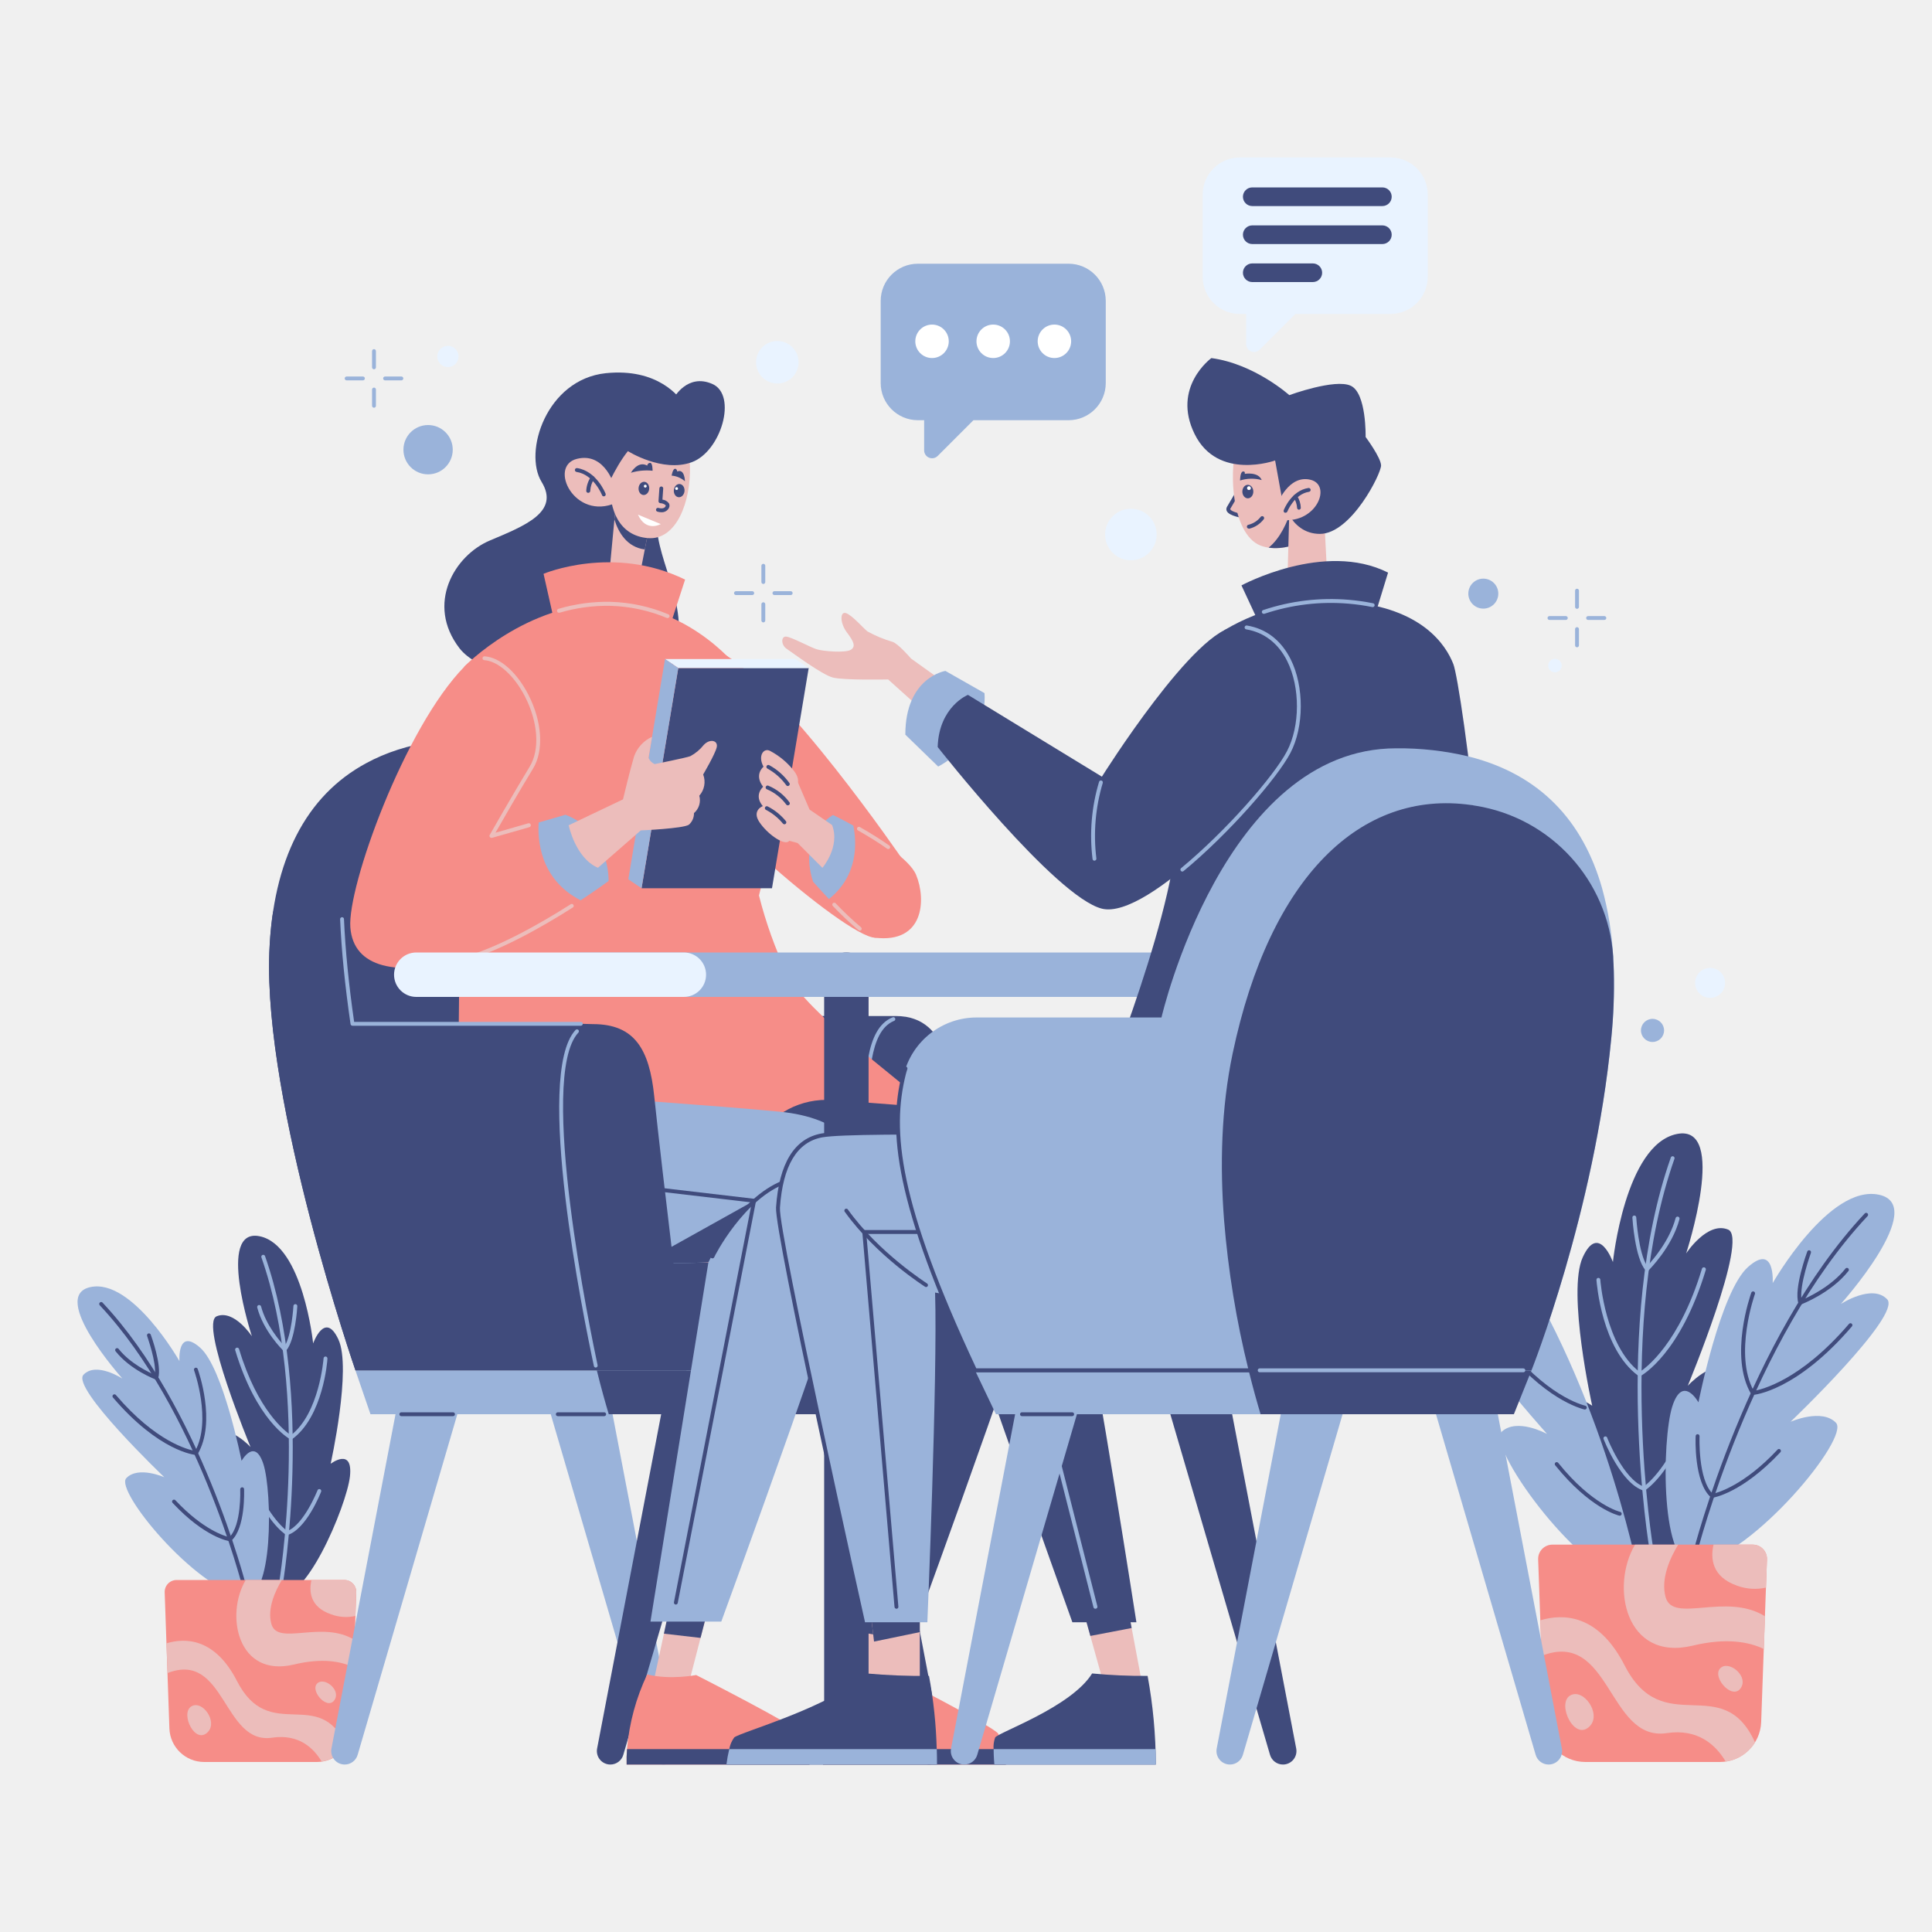
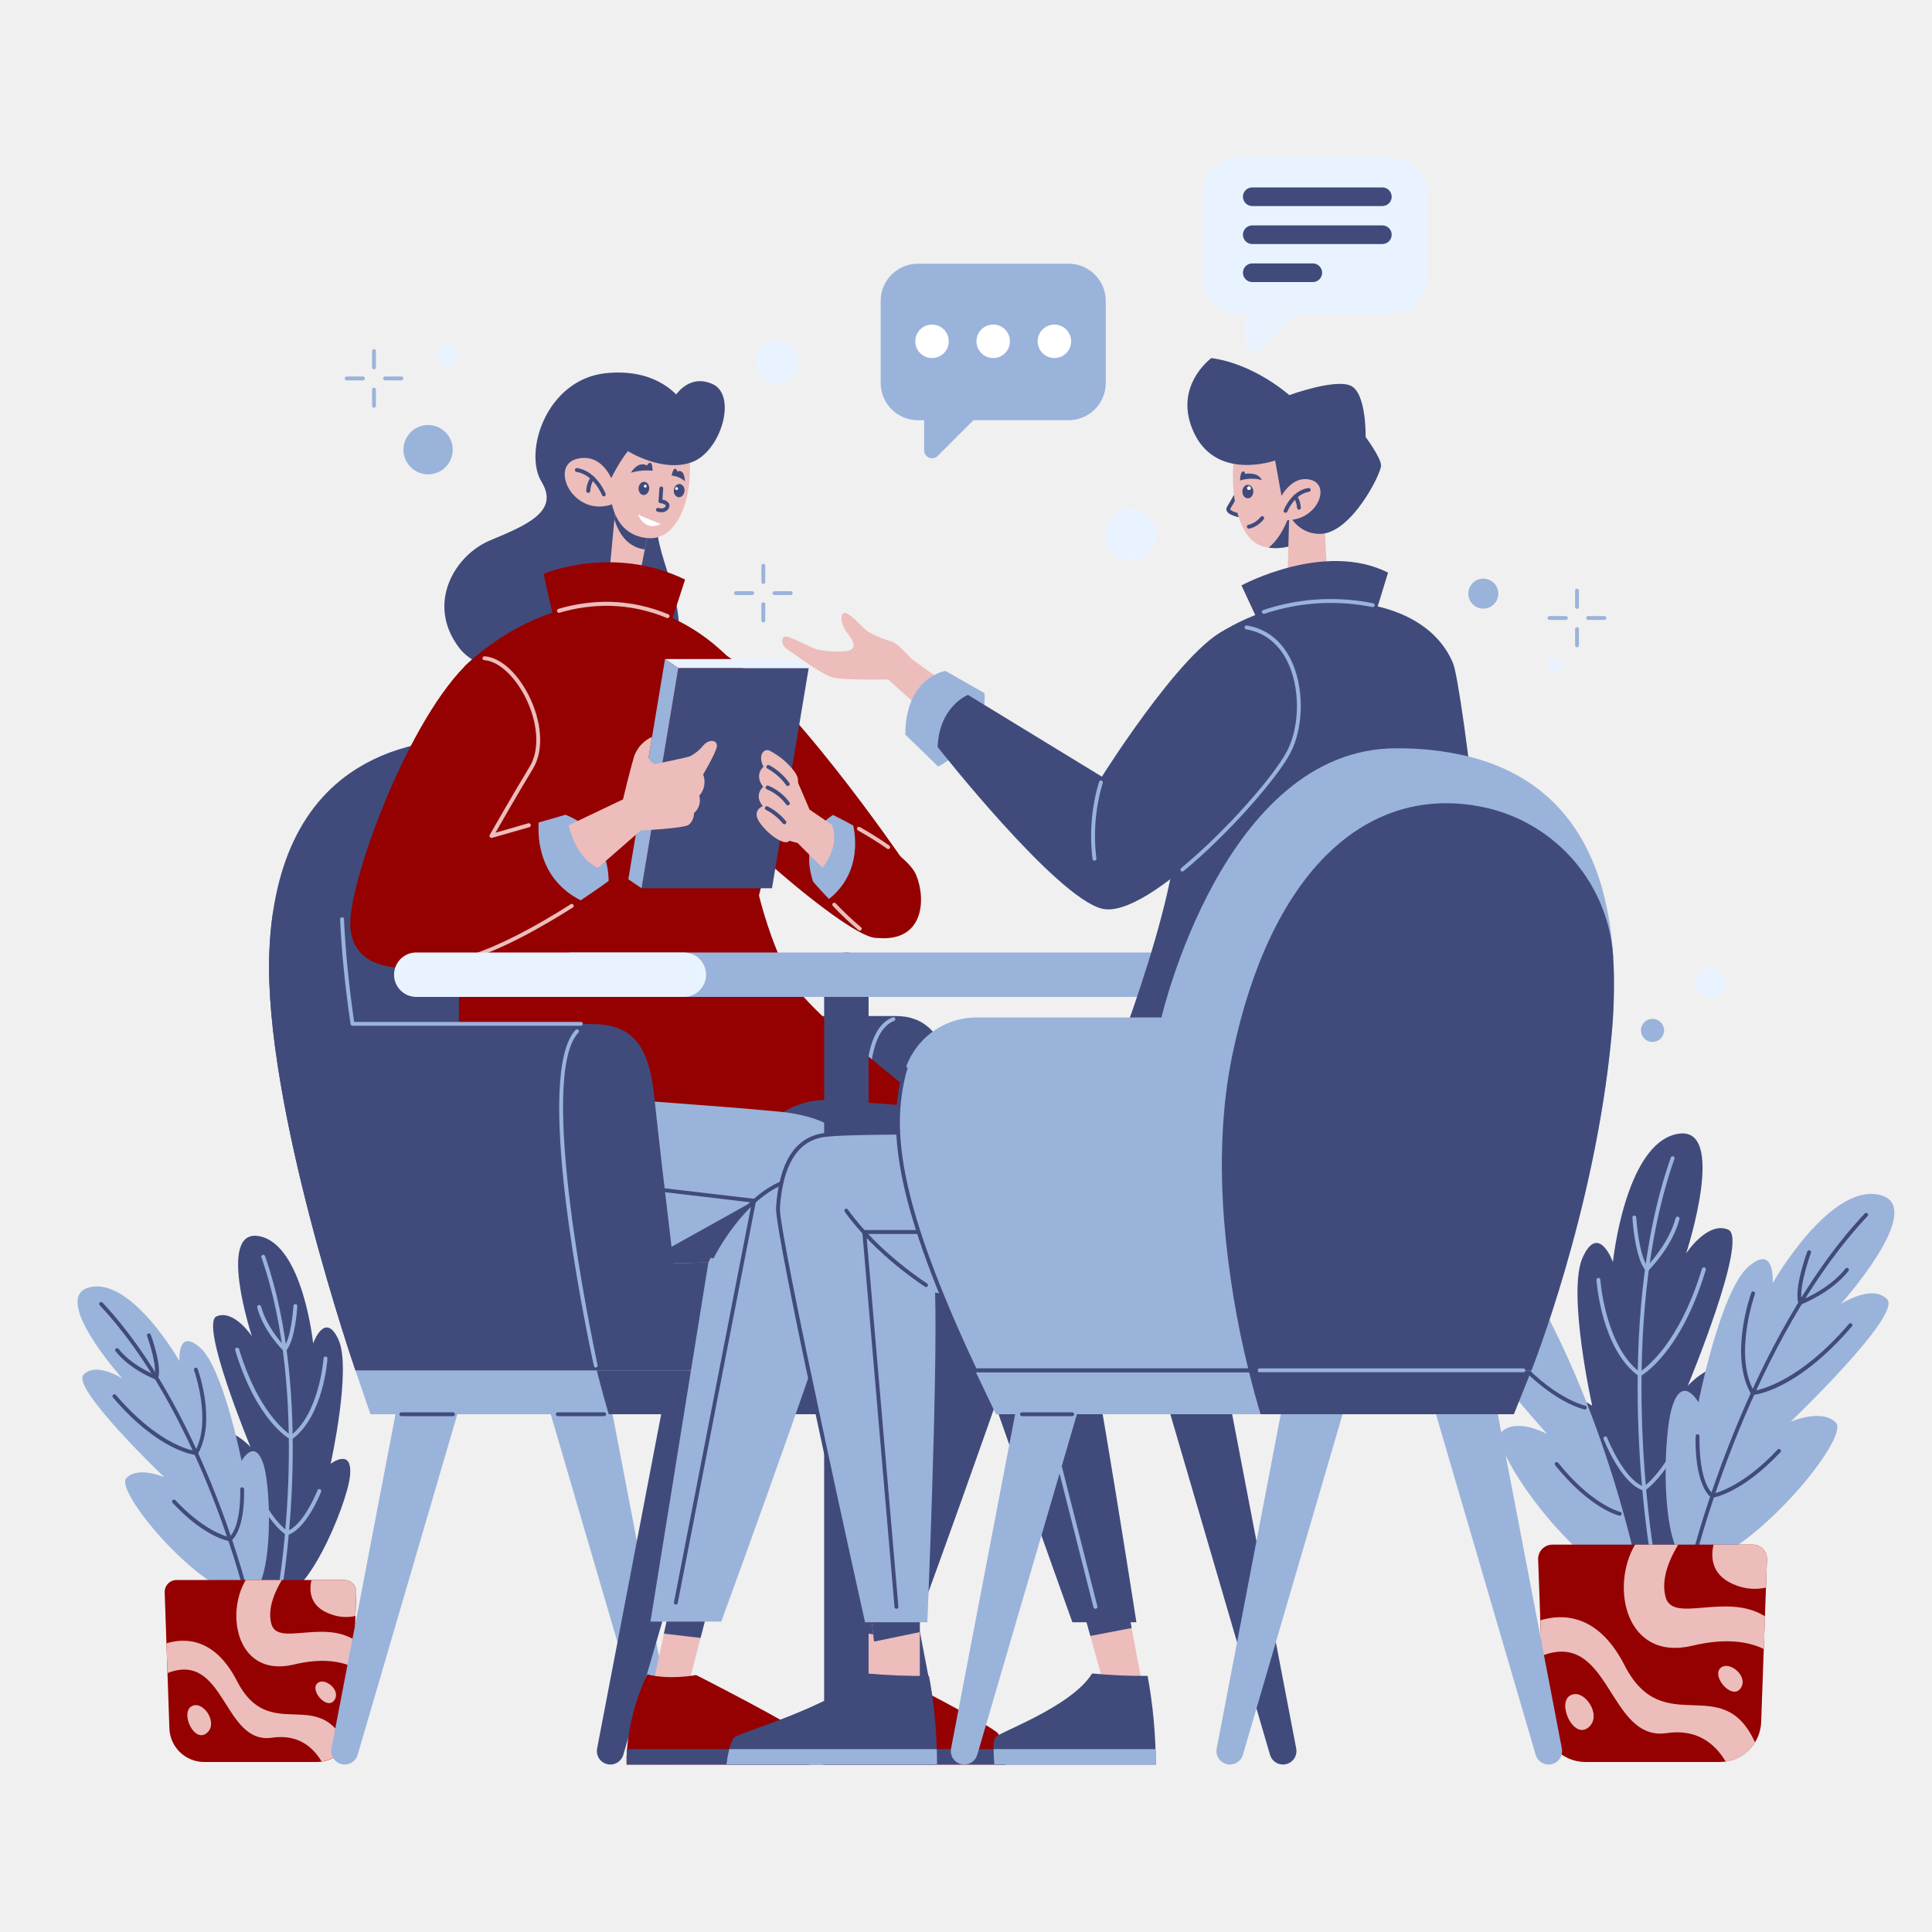
<svg xmlns="http://www.w3.org/2000/svg" id="PLANT" viewBox="0 0 500 500">
  <defs>
-     <style>.cls-1{fill:#404b7c;}.cls-2{fill:#9ab3da;}.cls-3{fill:#f68d88;}.cls-4{fill:#ecbdbb;}.cls-5{fill:#e9f3ff;}.cls-6{fill:#fff;}</style>
+     <style>.cls-1{fill:#404b7c;}.cls-2{fill:#9ab3da;}.cls-3{fill:#950101;}.cls-4{fill:#ecbdbb;}.cls-5{fill:#e9f3ff;}.cls-6{fill:#fff;}</style>
  </defs>
  <path class="cls-1" d="M429.06,403.78c-8.37,5.63-22.06-27-23-36.11s6-3.86,6-3.86-6.57-29.47-2.44-38.45,7.8,1.26,7.8,1.26,3.12-30.4,16.54-33.14,2.41,30.91,2.41,30.91,5.48-8.42,10.88-6.17-10.46,40.42-10.46,40.42S442.9,351.89,448,354,442,395.09,429.06,403.78Z" />
  <path class="cls-2" d="M427.4,401.61a0.5,0.5,0,0,1-.49-0.42c-0.1-.58-9.71-58.41,5.48-101.58a0.5,0.5,0,1,1,.94.33c-15.1,42.92-5.54,100.5-5.44,101.08a0.5,0.5,0,0,1-.41.58H427.4Z" />
  <path class="cls-2" d="M424.3,356.17a0.5,0.5,0,0,1-.29-0.1c-9.5-6.93-10.79-24.09-10.85-24.82a0.5,0.5,0,0,1,1-.07c0,0.17,1.29,17.09,10.17,23.88,1.62-1,10.32-7.42,16.13-26.71a0.5,0.5,0,1,1,1,.29c-6.54,21.69-16.46,27.24-16.88,27.47A0.5,0.5,0,0,1,424.3,356.17Z" />
  <path class="cls-2" d="M425.48,385.76l-0.15,0c-5.77-1.78-10.16-12.91-10.34-13.38a0.5,0.5,0,0,1,.93-0.36c0,0.11,4.27,10.84,9.48,12.71,1.09-.8,6.76-5.41,11.12-17.81a0.5,0.5,0,0,1,.94.33c-5,14.08-11.45,18.28-11.72,18.46A0.51,0.51,0,0,1,425.48,385.76Z" />
  <path class="cls-2" d="M426.22,328.92h0a0.51,0.51,0,0,1-.36-0.17c-2.75-3.18-3.37-13.22-3.4-13.64a0.5,0.5,0,1,1,1-.06c0,0.1.57,9.23,2.82,12.61,1.35-1.44,5.79-6.48,7.37-12.42a0.5,0.5,0,0,1,1,.26c-1.93,7.28-7.78,13-8,13.29A0.5,0.5,0,0,1,426.22,328.92Z" />
  <path class="cls-2" d="M439.09,404.92c-9.6,1.72-9-32.47-6.31-40.91s6.78-1.09,6.78-1.09,5.66-28.63,12.8-35,6.41,4.15,6.41,4.15,14.59-25.67,27.53-22.87-9.9,28.28-9.9,28.28,8.12-5.32,12-1.22-25,31.69-25,31.69,8.08-3.57,11.75.27S453.9,402.26,439.09,404.92Z" />
  <path class="cls-1" d="M438.66,402.41h-0.12a0.5,0.5,0,0,1-.36-0.61c0.14-.55,14.15-55.45,44.39-87.73a0.5,0.5,0,1,1,.73.68c-30.07,32.09-44,86.74-44.15,87.29A0.5,0.5,0,0,1,438.66,402.41Z" />
  <path class="cls-1" d="M453.6,361a0.5,0.5,0,0,1-.43-0.25c-5.71-9.83-.17-25.52.06-26.19a0.5,0.5,0,1,1,.94.34c-0.06.16-5.51,15.6-.3,25.06,1.87-.3,12-2.58,24.65-17.34a0.5,0.5,0,0,1,.76.65C465,359.92,454.1,361,453.64,361h0Z" />
  <path class="cls-1" d="M443.12,387.64a0.5,0.5,0,0,1-.33-0.12c-4.42-3.83-4-15.38-3.95-15.87a0.49,0.49,0,0,1,.52-0.48,0.5,0.5,0,0,1,.48.52c0,0.11-.44,11.22,3.42,14.91,1.3-.29,8.09-2.17,16.75-11.42a0.5,0.5,0,1,1,.73.68c-9.87,10.53-17.25,11.72-17.56,11.77h-0.07Z" />
  <path class="cls-1" d="M465.9,337.64a0.5,0.5,0,0,1-.48-0.35c-1.19-3.89,2.16-13,2.3-13.4a0.5,0.5,0,1,1,.94.35c0,0.09-3.07,8.36-2.41,12.22,1.78-.75,7.64-3.49,11.32-8.11a0.5,0.5,0,1,1,.78.62c-4.54,5.69-12,8.52-12.28,8.64A0.51,0.51,0,0,1,465.9,337.64Z" />
  <path class="cls-2" d="M424.52,409.47a3.45,3.45,0,0,1-2.6.31c-14.57-3.76-37.2-35.72-33.26-39.28s11.35,0.42,11.72.6c-0.56-.62-26.7-29.7-22.53-33.45s11.51,1.83,11.89,2.11c-0.36-.47-13.19-17.28-12-25.09a3.19,3.19,0,0,1,5.7-1.31C410.47,348.44,421.72,395.84,424.52,409.47Z" />
  <path class="cls-1" d="M410.19,364.78l-0.12,0c-2.71-.7-12.4-4.16-23.62-19.46a0.5,0.5,0,0,1,.81-0.59c11,15,20.44,18.41,23.06,19.08A0.5,0.5,0,0,1,410.19,364.78Z" />
  <path class="cls-1" d="M419.22,392.26h-0.11c-0.3-.07-7.57-1.81-16.63-13.05a0.5,0.5,0,1,1,.78-0.63c8.84,11,16,12.69,16.07,12.7A0.5,0.5,0,0,1,419.22,392.26Z" />
  <path class="cls-1" d="M398.93,340a0.49,0.49,0,0,1-.24-0.06c-2.54-1.4-7.25-4.41-10.27-8.83a0.5,0.5,0,1,1,.83-0.56c2.91,4.25,7.47,7.17,9.93,8.52A0.5,0.5,0,0,1,398.93,340Z" />
  <path class="cls-3" d="M445.09,456h-34.8a10.72,10.72,0,0,1-10.72-10.34l-1.5-42.09a3.69,3.69,0,0,1,3.68-3.82h51.86a3.69,3.69,0,0,1,3.68,3.82l-1.5,42.09A10.72,10.72,0,0,1,445.09,456Z" />
  <path class="cls-4" d="M453.62,399.75H443.46c-0.78,3.4-.55,8.3,6.1,10.63a13.33,13.33,0,0,0,7.48.49l0.26-7.3A3.69,3.69,0,0,0,453.62,399.75Z" />
  <path class="cls-4" d="M431.07,413.38c-1.36-4.79,1.2-10.27,3.24-13.62H423.15c-6.42,10.76-2.54,30.32,14.92,26.13,8.65-2.08,14.54-1,18.42.87l0.3-8.46C446.72,412,433,420.25,431.07,413.38Z" />
  <path class="cls-4" d="M454.2,450.93c-8.5-18.67-23.73-.36-33.75-19.93-6.85-13.39-16-13.41-21.8-11.67l0.33,9.2c17.9-7,17.12,22.26,32.35,20,8.14-1.23,12.76,3.1,15.29,7.38A10.71,10.71,0,0,0,454.2,450.93Z" />
  <path class="cls-4" d="M407.07,438.5c-4.62,1.15-.25,11.5,3.75,8.75S410.57,437.63,407.07,438.5Z" />
  <path class="cls-4" d="M445.62,431.42c-3.17,1.89,2.38,8.59,4.74,5.65S448,430,445.62,431.42Z" />
  <path class="cls-1" d="M71.29,412.28c7,4.71,18.47-22.6,19.28-30.23s-5-3.23-5-3.23,5.5-24.68,2-32.19-6.53,1.05-6.53,1.05-2.61-25.45-13.85-27.74-2,25.88-2,25.88-4.59-7-9.11-5.17,8.76,33.84,8.76,33.84-5.17-5.65-9.41-3.88S60.47,405,71.29,412.28Z" />
  <path class="cls-2" d="M72.68,410.54H72.6a0.5,0.5,0,0,1-.41-0.58c0.08-.48,8.09-48.67-4.55-84.59a0.5,0.5,0,0,1,.94-0.33c12.73,36.17,4.68,84.6,4.59,85.09A0.5,0.5,0,0,1,72.68,410.54Z" />
  <path class="cls-2" d="M75.28,372.49a0.5,0.5,0,0,1-.24-0.06c-0.35-.19-8.69-4.85-14.17-23a0.5,0.5,0,1,1,1-.29c4.82,16,12,21.34,13.43,22.29,7.37-5.69,8.43-19.76,8.44-19.9a0.5,0.5,0,1,1,1,.07c0,0.61-1.13,15-9.11,20.84A0.5,0.5,0,0,1,75.28,372.49Z" />
  <path class="cls-2" d="M74.29,397.27A0.51,0.51,0,0,1,74,397.2c-0.23-.14-5.68-3.68-9.85-15.49a0.5,0.5,0,1,1,.94-0.33c3.61,10.24,8.27,14.12,9.25,14.85,4.31-1.6,7.81-10.49,7.85-10.58a0.5,0.5,0,0,1,.93.36c-0.15.4-3.84,9.75-8.71,11.25Z" />
  <path class="cls-2" d="M73.67,349.68a0.5,0.5,0,0,1-.35-0.14c-0.21-.2-5.13-5-6.75-11.16a0.5,0.5,0,0,1,1-.26c1.29,4.86,4.87,9,6.08,10.29,1.83-2.87,2.29-10.35,2.29-10.43a0.49,0.49,0,0,1,.53-0.47,0.5,0.5,0,0,1,.47.53c0,0.36-.54,8.78-2.86,11.47a0.51,0.51,0,0,1-.36.17h0Z" />
  <path class="cls-2" d="M62.9,413.23c8,1.44,7.54-27.18,5.29-34.25s-5.67-.92-5.67-0.92-4.74-24-10.72-29.28-5.36,3.47-5.36,3.47-12.22-21.49-23.05-19.15,8.29,23.68,8.29,23.68-6.8-4.45-10.07-1,20.92,26.53,20.92,26.53-6.77-3-9.84.23S50.49,411,62.9,413.23Z" />
  <path class="cls-1" d="M63.26,411.21a0.5,0.5,0,0,1-.48-0.38c-0.12-.46-11.79-46.2-36.94-73a0.5,0.5,0,1,1,.73-0.68c25.34,27,37.07,73,37.18,73.49a0.5,0.5,0,0,1-.36.61H63.26Z" />
  <path class="cls-1" d="M50.75,376.54h0c-0.39,0-9.58-.91-21.52-14.87a0.5,0.5,0,0,1,.76-0.65c10.43,12.21,18.84,14.2,20.53,14.48,4.3-7.89-.24-20.73-0.29-20.86a0.5,0.5,0,1,1,.94-0.34c0.2,0.56,4.85,13.73,0,22A0.5,0.5,0,0,1,50.75,376.54Z" />
  <path class="cls-1" d="M59.52,398.85H59.44c-0.26,0-6.46-1-14.75-9.88a0.5,0.5,0,1,1,.73-0.68c7.15,7.63,12.77,9.26,13.94,9.53,3.18-3.09,2.81-12.3,2.81-12.39a0.5,0.5,0,0,1,.48-0.52,0.48,0.48,0,0,1,.52.48c0,0.41.4,10.12-3.33,13.36A0.5,0.5,0,0,1,59.52,398.85Z" />
  <path class="cls-1" d="M40.44,357a0.52,0.52,0,0,1-.18,0c-0.26-.1-6.5-2.47-10.32-7.26a0.5,0.5,0,1,1,.78-0.62c3,3.78,7.77,6,9.35,6.72,0.49-3.25-2-10-2-10.09a0.5,0.5,0,1,1,.94-0.35c0.12,0.32,2.94,8,1.93,11.27A0.5,0.5,0,0,1,40.44,357Z" />
  <path class="cls-3" d="M82,456H52.84a9,9,0,0,1-9-8.66L42.62,412.1a3.09,3.09,0,0,1,3.08-3.2H89.12a3.09,3.09,0,0,1,3.08,3.2L91,447.34A9,9,0,0,1,82,456Z" />
  <path class="cls-4" d="M89.12,408.9H80.61c-0.66,2.85-.46,7,5.11,8.9a11.16,11.16,0,0,0,6.26.41l0.22-6.11A3.09,3.09,0,0,0,89.12,408.9Z" />
  <path class="cls-4" d="M70.24,420.31c-1.14-4,1-8.6,2.71-11.41H63.6c-5.38,9-2.12,25.39,12.49,21.87,7.24-1.74,12.18-.82,15.42.73l0.25-7.08C83.34,419.18,71.87,426.07,70.24,420.31Z" />
  <path class="cls-4" d="M89.6,451.75c-7.12-15.64-19.87-.3-28.26-16.69-5.74-11.21-13.43-11.23-18.26-9.77l0.27,7.7c15-5.86,14.34,18.64,27.09,16.72,6.81-1,10.68,2.6,12.8,6.18A9,9,0,0,0,89.6,451.75Z" />
  <path class="cls-4" d="M50.14,441.35c-3.87,1-.21,9.63,3.14,7.33S53.07,440.62,50.14,441.35Z" />
  <path class="cls-4" d="M82.42,435.42c-2.65,1.58,2,7.19,4,4.73S84.43,434.23,82.42,435.42Z" />
  <path class="cls-1" d="M236,354.67H92s-23.8-68.79-22.3-108.17c0.91-23.91,9.44-40.57,25.09-49C104.9,192,118,190,133.94,191.67c41.23,4.33,58.43,48.78,61.11,71.28H232a14.35,14.35,0,0,1,2.26.18h0.1a12.48,12.48,0,0,1,2.22.57,12.19,12.19,0,0,1,1.31.55h0c4.2,2.1,8.12,7.3,8.56,19.83C247.08,303.1,243.72,326.67,236,354.67Z" />
  <path class="cls-2" d="M216.87,355.17h-0.12a0.5,0.5,0,0,1-.37-0.6c3.19-13.08,6.38-42.41,7.1-56.08,0.13-2.54.16-5.28,0.19-8.19,0.11-11.31.23-24.13,7.3-27a0.5,0.5,0,1,1,.38.92c-6.45,2.66-6.58,15.13-6.68,26.13,0,2.92-.06,5.67-0.19,8.23-0.71,13.7-3.92,43.13-7.12,56.26A0.5,0.5,0,0,1,216.87,355.17Z" />
  <path class="cls-2" d="M157.57,361l17.54,91.52a3.49,3.49,0,0,1-3.43,4.14h0a3.49,3.49,0,0,1-3.35-2.51L141.07,361h16.5Z" />
  <path class="cls-2" d="M103.32,361L85.78,452.52a3.49,3.49,0,0,0,3.43,4.14h0a3.49,3.49,0,0,0,3.35-2.51L119.82,361h-16.5Z" />
  <path class="cls-1" d="M226.32,361l17.54,91.52a3.49,3.49,0,0,1-3.43,4.14h0a3.49,3.49,0,0,1-3.35-2.51L209.82,361h16.5Z" />
  <path class="cls-1" d="M172.07,361l-17.54,91.52a3.49,3.49,0,0,0,3.43,4.14h0a3.49,3.49,0,0,0,3.35-2.51L188.57,361h-16.5Z" />
  <polygon class="cls-2" points="235.99 354.67 229.99 366 95.88 366 91.99 354.67 235.99 354.67" />
  <path class="cls-1" d="M117.24,366.5H103.86a0.5,0.5,0,0,1,0-1h13.38A0.5,0.5,0,0,1,117.24,366.5Z" />
  <path class="cls-1" d="M156.36,366.5h-12a0.5,0.5,0,0,1,0-1h12A0.5,0.5,0,1,1,156.36,366.5Z" />
  <path class="cls-1" d="M236,354.67L231.69,366H157.55c-0.85-2.82-1.94-6.67-3.09-11.33H236Z" />
  <path class="cls-1" d="M177.28,105s-0.08-.15-0.25-0.42c-1.18-1.88-6.79-9.38-20.25-8-15.37,1.63-21.37,20.38-16.62,28.13S136,136,126.78,139.88s-16.62,16.5-7.87,27.88,53.37,14,56.25.5S168.91,143.88,170,133Z" />
  <polygon class="cls-4" points="168.3 134.88 166.87 142.2 165.42 149.62 157.67 148.62 159.01 134.44 159.42 130.12 168.3 134.88" />
  <path class="cls-1" d="M168.3,134.88l-1.43,7.32c-4.63-.6-6.82-4.4-7.86-7.76l0.41-4.32Z" />
  <path class="cls-3" d="M140.67,148.5s18-7.62,36.63,1.5l-3.5,10.75-30.62-1.12Z" />
  <path class="cls-3" d="M120.17,172.5s16.25-16.75,37.75-16.25,34,17.75,34,17.75,11,17.25,10.75,25.75-6.25,32-6.25,32A112,112,0,0,0,203.67,252c4.75,9.75,29.5,27.75,33.5,31.75s7.25,43.13-45.5,43.13-73-13.88-73-47.88S120.17,172.5,120.17,172.5Z" />
  <path class="cls-4" d="M172.82,159.95a0.5,0.5,0,0,1-.19,0,40.53,40.53,0,0,0-14.72-3.16,43.32,43.32,0,0,0-13.1,1.78,0.5,0.5,0,1,1-.28-1,44.25,44.25,0,0,1,13.41-1.82A41.54,41.54,0,0,1,173,159,0.5,0.5,0,0,1,172.82,159.95Z" />
  <polygon class="cls-4" points="233.84 417.33 232.1 424.07 228.84 436.66 219.67 436.66 222.75 422.41 223.84 417.33 233.84 417.33" />
  <polygon class="cls-1" points="233.84 417.33 232.1 424.07 222.75 422.41 223.84 417.33 233.84 417.33" />
  <path class="cls-3" d="M260.33,456.67H213a37.88,37.88,0,0,1,.1-4,55.85,55.85,0,0,1,5.23-19.34c5.84,1.5,12.67.17,12.67,0.17s26.17,13.33,27.33,15.17a14.06,14.06,0,0,1,1.3,4C260.07,454.71,260.33,456.67,260.33,456.67Z" />
  <path class="cls-1" d="M260.33,456.67H213a37.88,37.88,0,0,1,.1-4h46.53C260.07,454.71,260.33,456.67,260.33,456.67Z" />
  <path class="cls-1" d="M215.54,284.7c-16.89-1.22-28.77,16.89-20.37,31.59,2.12,3.71,5,6.5,8,7.7,10,4,31,2.67,31,2.67l-15,93H237.5s35.67-97.33,37.33-110-6.83-20.5-22.17-22C243.72,286.79,227.47,285.57,215.54,284.7Z" />
  <path class="cls-2" d="M225.75,415.25h-0.1a0.5,0.5,0,0,1-.4-0.59l20.15-103.47L201.19,306a0.5,0.5,0,0,1-.44-0.56,0.51,0.51,0,0,1,.55-0.44l44.75,5.25a0.5,0.5,0,0,1,.43.59l-20.25,104A0.5,0.5,0,0,1,225.75,415.25Z" />
  <path class="cls-2" d="M235.17,325.66a0.49,0.49,0,0,1-.22-0.05,0.5,0.5,0,0,1-.22-0.67c0.32-.65,8.06-15.9,19.62-19.75a0.5,0.5,0,1,1,.32.95c-11.17,3.72-19,19.09-19,19.25A0.5,0.5,0,0,1,235.17,325.66Z" />
  <polygon class="cls-4" points="183 417.33 181.3 423.89 178 436.66 168.84 436.66 171.82 422.79 173 417.33 183 417.33" />
  <polygon class="cls-1" points="183 417.33 181.3 423.89 171.82 422.79 173 417.33 183 417.33" />
  <path class="cls-3" d="M209.5,456.67H162.17a37.88,37.88,0,0,1,.1-4,55.85,55.85,0,0,1,5.23-19.34c5.84,1.5,12.67.17,12.67,0.17s26.17,13.33,27.33,15.17a14.06,14.06,0,0,1,1.3,4C209.24,454.71,209.5,456.67,209.5,456.67Z" />
  <path class="cls-1" d="M209.5,456.67H162.17a37.88,37.88,0,0,1,.1-4H208.8C209.24,454.71,209.5,456.67,209.5,456.67Z" />
  <path class="cls-2" d="M224,309.66c-1.66,12.67-37.33,110-37.33,110H168.34l15-93a145.47,145.47,0,0,1-16.69,0c-5.19-.35-10.53-1.1-14.31-2.61-10-4-18.67-25.67-2.34-40.34,0,0,36.56,2.51,51.84,4S225.67,297,224,309.66Z" />
  <path class="cls-1" d="M195.17,310.75a54,54,0,0,0-11.83,15.91,145.47,145.47,0,0,1-16.69,0Z" />
  <path class="cls-1" d="M174.92,415.25h-0.1a0.5,0.5,0,0,1-.4-0.59l20.15-103.47L150.36,306a0.5,0.5,0,0,1-.44-0.56,0.51,0.51,0,0,1,.55-0.44l44.75,5.25a0.5,0.5,0,0,1,.43.59l-20.25,104A0.5,0.5,0,0,1,174.92,415.25Z" />
  <path class="cls-1" d="M184.33,325.66a0.49,0.49,0,0,1-.22-0.05,0.5,0.5,0,0,1-.22-0.67c0.32-.65,8.06-15.9,19.62-19.75a0.5,0.5,0,0,1,.32.95c-11.17,3.72-19,19.09-19,19.25A0.5,0.5,0,0,1,184.33,325.66Z" />
  <path class="cls-3" d="M186.34,168.67c-9.41-5-23.17,4.33-16.83,20.67s49.32,53.08,56.9,53.33,7.1-20.33,7.1-20.33S202.84,177.5,186.34,168.67Z" />
  <polygon class="cls-1" points="199.79 229.88 209.29 172.88 175.54 172.88 166.04 229.88 199.79 229.88" />
  <polygon class="cls-5" points="172.11 170.56 175.54 172.88 209.29 172.88 205.86 170.56 172.11 170.56" />
  <polygon class="cls-2" points="172.11 170.56 162.61 227.56 166.04 229.88 175.54 172.88 172.11 170.56" />
  <path class="cls-3" d="M226.41,242.67c-2.33-.29-8-5.85-11.88-10-2.37-2.51-4.11-4.5-4.11-4.5-4-12.34,5.17-17.25,5.17-17.25s2.22,1.07,5.25,2.74l0.12,0.06c5.78,3.2,14.39,8.51,16.13,12.7C239.75,232.83,239.12,244.25,226.41,242.67Z" />
  <path class="cls-4" d="M222.51,240.86a0.5,0.5,0,0,1-.32-0.11,81.23,81.23,0,0,1-6.65-6.28,0.5,0.5,0,0,1,.72-0.7,80.23,80.23,0,0,0,6.56,6.2A0.5,0.5,0,0,1,222.51,240.86Z" />
  <path class="cls-4" d="M229.89,219.74a0.5,0.5,0,0,1-.29-0.09c-2.12-1.5-4.67-3.1-7.58-4.75a0.5,0.5,0,0,1,.49-0.87c2.94,1.67,5.52,3.29,7.66,4.81A0.5,0.5,0,0,1,229.89,219.74Z" />
  <path class="cls-2" d="M214.53,232.67c-2.37-2.51-4.11-4.5-4.11-4.5-4-12.34,5.17-17.25,5.17-17.25s2.22,1.07,5.25,2.74C221.68,217.75,222.29,226.48,214.53,232.67Z" />
  <path class="cls-4" d="M203,217.25l3.42,0.92,6.42,6.42s4.67-5.42,2.5-11.08l-5.83-4-3.5-8.17Z" />
  <path class="cls-4" d="M205.54,199.58a19.25,19.25,0,0,0-6.25-5.25c-1.62-.87-3.25,1.23-1.69,4.1,0,0-2.54,2-.1,5.19,0,0-2.52,2.13-.08,5,0,0-2.94,1.1-.87,4.17s6,5.75,7.38,5.08,0.38-4,.38-4,2.71-1.62,1-5.29c0,0,1.92-1.83.25-4.79C205.54,203.79,207.79,202.67,205.54,199.58Z" />
  <path class="cls-1" d="M203,213.32a0.5,0.5,0,0,1-.4-0.2,13.89,13.89,0,0,0-4.4-3.54,0.5,0.5,0,0,1,.43-0.9,14.67,14.67,0,0,1,4.77,3.84A0.5,0.5,0,0,1,203,213.32Z" />
  <path class="cls-1" d="M203.88,208.42a0.5,0.5,0,0,1-.42-0.23,12,12,0,0,0-5-3.93,0.5,0.5,0,0,1,.37-0.93,12.88,12.88,0,0,1,5.49,4.32A0.5,0.5,0,0,1,203.88,208.42Z" />
  <path class="cls-1" d="M203.88,203.42a0.5,0.5,0,0,1-.42-0.23,14.67,14.67,0,0,0-4.85-4.28,0.5,0.5,0,0,1,.46-0.89,15.42,15.42,0,0,1,5.23,4.63A0.5,0.5,0,0,1,203.88,203.42Z" />
  <path class="cls-3" d="M157.5,228s-2.83,2.09-7.22,5c-7.88,5.16-20.78,12.86-31.28,15.54-16.33,4.17-27.5,2-28.33-8.5s14-51.69,29.5-67.5c9.33-9.5,24.33,14.67,17.33,26.17-4.39,7.21-10.33,17.66-10.33,17.66l12.24-3.51,6.93-2C158,215.33,157.5,228,157.5,228Z" />
  <path class="cls-4" d="M119,249a0.5,0.5,0,0,1-.12-1c9.46-2.41,20.91-8.95,28.85-14a0.5,0.5,0,0,1,.54.84c-8,5.09-19.56,11.68-29.14,14.13Z" />
  <path class="cls-4" d="M127.17,216.83a0.5,0.5,0,0,1-.43-0.75c0.06-.1,6-10.54,10.34-17.67,2.68-4.4,2.19-11.54-1.24-18.19-2.81-5.44-6.93-9.12-10.5-9.37a0.5,0.5,0,0,1,.07-1c4,0.28,8.31,4.08,11.32,9.91,3.59,7,4.07,14.48,1.21,19.17-3.52,5.78-8.09,13.73-9.71,16.58l8.49-2.44a0.5,0.5,0,1,1,.28,1l-9.68,2.77Z" />
  <path class="cls-2" d="M157.5,228s-2.83,2.09-7.22,5c-10.75-5.47-11.15-16.08-10.87-20.14l6.93-2C158,215.33,157.5,228,157.5,228Z" />
  <path class="cls-4" d="M147.17,213.58s1.75,8.5,7.58,11l11.08-9.67s11.08-.48,12.46-1.48a3.89,3.89,0,0,0,1.31-3,4.38,4.38,0,0,0,1.38-4.5,5.38,5.38,0,0,0,1-5.5s3.06-5.19,3.5-7-1.75-2.37-3.37-.62a11.1,11.1,0,0,1-3.44,2.88c-0.87.38-9.25,2.06-9.25,2.06a3.08,3.08,0,0,1-1.58-1.61l0.91-5.45a8.79,8.79,0,0,0-4.65,5.06c-1.06,3.56-2.87,11.13-2.87,11.13Z" />
  <path class="cls-1" d="M177.65,354.67H92s-23.8-68.79-22.3-108.17q0.18-4.92.8-9.43c1.49-10.88,17.54-10.17,18,.8,0.37,8.51,1.33,17.68,2.7,27.09h59.11l3.15,0.08c10.73,0,14.59,6.43,15.85,18.63C171.32,303,177.65,354.67,177.65,354.67Z" />
  <path class="cls-2" d="M150.32,265.46H91.21a0.5,0.5,0,0,1-.49-0.43c-1.44-9.91-2.35-19-2.7-27.14a0.5,0.5,0,0,1,.48-0.52,0.49,0.49,0,0,1,.52.48c0.35,7.95,1.23,16.9,2.63,26.61h58.68A0.5,0.5,0,1,1,150.32,265.46Z" />
  <path class="cls-2" d="M154.19,353.93a0.5,0.5,0,0,1-.49-0.4c-2.68-12.49-15.49-75.37-4.77-86.95a0.5,0.5,0,1,1,.73.68c-10.61,11.45,3.38,78.45,5,86.06a0.5,0.5,0,0,1-.38.59h-0.11Z" />
  <path class="cls-4" d="M165.54,107.88c-8.34,4.54-12.75,30.13,2.13,31.38S182.54,98.63,165.54,107.88Z" />
  <path class="cls-1" d="M156,128.5s2.88-7.25,6.5-11.75c0,0,8.88,5.63,16.5,2.88s11.88-17.37,5.38-20.25-10,3.63-10,3.63S146.42,94.88,156,128.5Z" />
  <path class="cls-4" d="M159.17,126.25s-2.37-9.37-9.87-7.5-0.62,16.13,10.13,11.38Z" />
  <path class="cls-1" d="M156.27,128.46a0.5,0.5,0,0,1-.47-0.32c0-.05-2.14-5.34-6.59-6a0.5,0.5,0,1,1,.15-1c5,0.76,7.28,6.4,7.37,6.64A0.5,0.5,0,0,1,156.27,128.46Z" />
  <path class="cls-1" d="M152.22,127.55a0.5,0.5,0,0,1-.5-0.49,7.08,7.08,0,0,1,1.19-3.64,0.5,0.5,0,0,1,.85.53,6.21,6.21,0,0,0-1,3.08,0.5,0.5,0,0,1-.49.51h0Z" />
  <path class="cls-1" d="M163.28,122.35s1.78-3.22,4.22-1.85a0.81,0.81,0,0,1,.76-0.73c0.65,0,.63,2.06.63,2.06A14.15,14.15,0,0,0,163.28,122.35Z" />
  <path class="cls-1" d="M177.26,124.55s-0.05-3.36-2-2.52a0.77,0.77,0,0,0-.44-0.71c-0.72-.15-1,1.77-1,1.77A6,6,0,0,1,177.26,124.55Z" />
  <ellipse class="cls-1" cx="166.64" cy="126.39" rx="1.71" ry="1.38" transform="translate(27.89 282.9) rotate(-85.62)" />
  <circle class="cls-6" cx="166.99" cy="125.81" r="0.37" transform="translate(28.8 282.71) rotate(-85.62)" />
  <ellipse class="cls-1" cx="174.75" cy="127.02" rx="1.71" ry="1.38" transform="matrix(0.08, -1, 1, 0.08, 34.77, 291.56)" />
  <circle class="cls-6" cx="175.1" cy="126.43" r="0.37" transform="translate(35.67 291.37) rotate(-85.62)" />
  <path class="cls-1" d="M171.17,132.57a3.5,3.5,0,0,1-1.07-.17,0.5,0.5,0,0,1,.31-0.95s1.42,0.45,1.84-.43a0.28,0.28,0,0,0,0-.29,2.22,2.22,0,0,0-1.37-.51,0.5,0.5,0,0,1-.46-0.53l0.23-3.33a0.51,0.51,0,0,1,.53-0.46,0.5,0.5,0,0,1,.46.53l-0.2,2.87a2.46,2.46,0,0,1,1.67.95,1.25,1.25,0,0,1,0,1.22A2.06,2.06,0,0,1,171.17,132.57Z" />
  <path class="cls-6" d="M171,135.63s-3.79,2.2-5.9-2.44Z" />
  <rect class="cls-1" x="116.98" y="342.81" width="204.13" height="11.5" rx="5.75" ry="5.75" transform="translate(-129.52 567.61) rotate(-90)" />
  <rect class="cls-2" x="142.36" y="246.5" width="193.75" height="11.5" rx="5.75" ry="5.75" />
  <rect class="cls-5" x="101.98" y="246.5" width="80.75" height="11.5" rx="5.75" ry="5.75" />
  <polygon class="cls-4" points="295.85 437.21 286.03 437.21 282.18 423.38 280.46 417.21 291.84 415.84 292.87 421.33 295.85 437.21" />
  <polygon class="cls-1" points="292.87 421.33 282.18 423.38 280.46 417.21 291.84 415.84 292.87 421.33" />
  <path class="cls-1" d="M297,433.72a139.18,139.18,0,0,1-14.36-.63c-5.43,8.75-24.32,15.25-25.1,16.58a7.6,7.6,0,0,0-.41,3c0,1.93.19,4,.19,4h41.8A128,128,0,0,0,297,433.72Z" />
  <path class="cls-2" d="M299.08,452.67H257.15c0,1.93.19,4,.19,4h41.8C299.14,455.32,299.12,454,299.08,452.67Z" />
  <path class="cls-1" d="M329.73,293.84s-77.38-1.67-84,0-6.1,12-5.2,18.67,37,107.33,37,107.33H294.1s-9.89-63.67-14.46-85.33c0,0,71.43,13,86,9s13.84-32.67,13.84-32.67Z" />
  <path class="cls-2" d="M283.47,416.34A0.5,0.5,0,0,1,283,416L258.4,319a0.5,0.5,0,0,1,.48-0.62h75.49l7.47-13.74a0.5,0.5,0,1,1,.88.48l-7.62,14a0.5,0.5,0,0,1-.44.26H259.53L284,415.71a0.5,0.5,0,0,1-.36.61Z" />
  <path class="cls-2" d="M277.48,333.09a0.5,0.5,0,0,1-.23-0.06c-0.15-.08-14.88-7.94-23.35-19.4a0.5,0.5,0,1,1,.8-0.59c8.32,11.27,22.86,19,23,19.1A0.5,0.5,0,0,1,277.48,333.09Z" />
  <path class="cls-2" d="M334.68,319.34a0.5,0.5,0,0,1-.42-0.23c-8-12.21-.57-19.32-0.49-19.39a0.5,0.5,0,0,1,.68.73c-0.29.27-6.89,6.63,0.65,18.11A0.5,0.5,0,0,1,334.68,319.34Z" />
  <polygon class="cls-4" points="238.05 415.84 238.05 437.21 227.67 437.21 226.2 424.84 225.3 417.21 238.05 415.84" />
  <polygon class="cls-1" points="225.3 417.21 238.05 415.84 238.05 422.39 226.2 424.84 225.3 417.21" />
  <path class="cls-1" d="M242.5,456.67H188a35.24,35.24,0,0,1,.73-4,7.36,7.36,0,0,1,1.27-3c1.34-1.33,25.09-7.83,34.29-16.58a157.87,157.87,0,0,0,16.13.63,118.6,118.6,0,0,1,2,18.95C242.48,454,242.5,455.3,242.5,456.67Z" />
  <path class="cls-2" d="M242.5,456.67H188a35.24,35.24,0,0,1,.73-4h53.71C242.48,454,242.5,455.3,242.5,456.67Z" />
  <path class="cls-2" d="M294,293.84s-72.33-1.67-81.33,0-10.87,12-11.33,18.67,22,107.33,22,107.33H240s2.67-63.67,2-85.33c0,0,66.67,13,86.67,9s26-32.67,26-32.67Z" />
  <path class="cls-1" d="M223.33,420.34a0.5,0.5,0,0,1-.49-0.39c-0.92-4.12-22.46-100.95-22-107.48,0.78-11.39,4.73-17.83,11.74-19.12,8.95-1.66,78.48-.08,81.44,0a0.5,0.5,0,0,1,.49.51,0.51,0.51,0,0,1-.51.49c-0.72,0-72.38-1.65-81.23,0-6.5,1.2-10.18,7.33-10.92,18.21-0.44,6.39,21.76,106.18,22,107.19a0.5,0.5,0,0,1-.38.6h-0.11Z" />
  <path class="cls-1" d="M232,416.34a0.5,0.5,0,0,1-.5-0.46l-8.33-97a0.5,0.5,0,0,1,.5-0.54h70.45l13.19-13.84a0.5,0.5,0,0,1,.72.69l-13.33,14a0.5,0.5,0,0,1-.36.16H224.21l8.29,96.46a0.5,0.5,0,0,1-.46.54h0Z" />
  <path class="cls-1" d="M239.67,333.09a0.49,0.49,0,0,1-.26-0.08c-0.12-.08-12.55-7.93-20.77-19.38a0.5,0.5,0,1,1,.81-0.58c8.09,11.28,20.36,19,20.48,19.12A0.5,0.5,0,0,1,239.67,333.09Z" />
  <path class="cls-1" d="M294.33,319.34a0.5,0.5,0,0,1-.43-0.24c-2.33-3.81-3.08-7.51-2.23-11a14.86,14.86,0,0,1,6.23-8.45,0.5,0.5,0,0,1,.52.86,14.09,14.09,0,0,0-5.78,7.84c-0.78,3.21-.07,6.65,2.12,10.22A0.5,0.5,0,0,1,294.33,319.34Z" />
  <path class="cls-4" d="M320.49,127.17s-1.58,2.65-2.5,4.24,4.33,2.26,4.33,2.26Z" />
  <path class="cls-1" d="M322.32,134.17h-0.06c-0.68-.09-4.11-0.59-4.76-1.89a1.16,1.16,0,0,1,.05-1.12c0.92-1.59,2.5-4.25,2.5-4.25l0.86,0.51s-1.58,2.65-2.5,4.24a0.16,0.16,0,0,0,0,.17c0.27,0.55,2.28,1.12,4,1.34A0.5,0.5,0,0,1,322.32,134.17Z" />
  <path class="cls-4" d="M346.8,124.58c-0.76,12.7-11.41,18.21-18.48,17.15a9.55,9.55,0,0,1-2.15-.56c-7.5-3-8.55-20-5.5-28.67,2-5.67,24-10,26,7.5A25.52,25.52,0,0,1,346.8,124.58Z" />
  <path class="cls-1" d="M346.8,124.58c-0.76,12.7-11.41,18.21-18.48,17.15,6-4.82,7.37-16.56,7.37-16.56S341.44,124.71,346.8,124.58Z" />
  <polygon class="cls-4" points="342.73 134.63 343.54 150.19 333.17 150.75 333.64 133.67 342.73 134.63" />
  <path class="cls-1" d="M313.5,92.67s-10.33,7.5-4.33,19.67S330,119.17,330,119.17l1.67,9.25s1.83,9.75,9.92,9.75,15.92-15.67,15.83-17.75-4-7.33-4-7.33,0.25-11.33-3.83-13.25-15.92,2.42-15.92,2.42S324.67,94.17,313.5,92.67Z" />
  <path class="cls-4" d="M330.61,130.4s2.83-7.58,8.5-6.25,1.67,11.33-7.25,10.42Z" />
  <path class="cls-1" d="M332.69,132.69a0.49,0.49,0,0,1-.18,0,0.5,0.5,0,0,1-.28-0.65c0.08-.21,2-5.09,6.39-5.75a0.51,0.51,0,0,1,.57.42,0.5,0.5,0,0,1-.42.57c-3.8.58-5.59,5.08-5.61,5.12A0.5,0.5,0,0,1,332.69,132.69Z" />
  <path class="cls-1" d="M336.17,131.91h0a0.5,0.5,0,0,1-.49-0.51,5.29,5.29,0,0,0-.88-2.61,0.5,0.5,0,0,1,.85-0.53,6.16,6.16,0,0,1,1,3.17A0.5,0.5,0,0,1,336.17,131.91Z" />
  <path class="cls-1" d="M321.29,151.5s21.44-11.62,37.94-3.31l-3.37,11-30.06,2Z" />
  <path class="cls-1" d="M317,163A53.51,53.51,0,0,1,349,155.75c18.88,1.63,25.13,11,27.13,16.13s13,83.13,9,140.63c0,0-26.67,10-54.08,7S282.67,289,282.67,289s20.5-49,22-74S308.46,170.53,317,163Z" />
  <path class="cls-2" d="M327.15,158.86a0.5,0.5,0,0,1-.16-1,54.92,54.92,0,0,1,22.09-2.63,54,54,0,0,1,6.28.9,0.5,0.5,0,0,1,.39.59,0.51,0.51,0,0,1-.59.39,53,53,0,0,0-6.16-.88,53.94,53.94,0,0,0-21.69,2.59Z" />
  <path class="cls-4" d="M244.59,176.67c-0.25-.08-8.83-6.25-8.83-6.25s-3.33-3.92-4.83-4.33a32.26,32.26,0,0,1-6.42-2.67c-1-.75-4-4.25-5.58-4.75s-1.58,2.58.25,5,2.33,3.67,1,4.5-7.17.42-8.92-.17-6.5-3.17-7.83-3.25-1.33,2.17.17,3.17,9.08,6.67,11.92,7.42,14.33,0.5,14.33.5l10.75,9.67Z" />
  <path class="cls-2" d="M254.79,179.38l-10.12-5.75s-10.37,1.63-10.37,16.5l8.5,8.25S255.67,192,254.79,179.38Z" />
  <path class="cls-1" d="M320.17,162.17c-10.53-.21-35,38.83-35,38.83L250.5,179.83s-7.5,3-7.83,13.5c0,0,30.5,38.83,42.5,41.83s42.83-30,48.33-40.5S336.5,162.5,320.17,162.17Z" />
  <path class="cls-2" d="M283.24,222.75a0.5,0.5,0,0,1-.49-0.43,48.76,48.76,0,0,1,1.69-20,0.5,0.5,0,1,1,.95.32,47.68,47.68,0,0,0-1.65,19.52,0.5,0.5,0,0,1-.42.57h-0.07Z" />
  <path class="cls-2" d="M306,225.56a0.5,0.5,0,0,1-.32-0.89c11.65-9.62,24.07-23.9,27.38-30.24,3.42-6.53,3.45-16.56.07-23.34-2.29-4.61-6-7.44-10.6-8.21a0.5,0.5,0,1,1,.16-1c5,0.82,8.89,3.85,11.34,8.75,3.51,7,3.48,17.47-.08,24.25-3.36,6.42-15.89,20.85-27.63,30.54A0.5,0.5,0,0,1,306,225.56Z" />
  <path class="cls-1" d="M317.92,361l17.54,91.52a3.49,3.49,0,0,1-3.43,4.14h0a3.49,3.49,0,0,1-3.35-2.51L301.42,361h16.5Z" />
  <path class="cls-2" d="M263.67,361l-17.54,91.52a3.49,3.49,0,0,0,3.43,4.14h0a3.49,3.49,0,0,0,3.35-2.51L280.17,361h-16.5Z" />
  <path class="cls-2" d="M386.67,361l17.54,91.52a3.49,3.49,0,0,1-3.43,4.14h0a3.49,3.49,0,0,1-3.35-2.51L370.17,361h16.5Z" />
  <path class="cls-2" d="M332.42,361l-17.54,91.52a3.49,3.49,0,0,0,3.43,4.14h0a3.49,3.49,0,0,0,3.35-2.51L348.92,361h-16.5Z" />
  <polygon class="cls-2" points="396.34 354.67 390.34 366 257.75 366 252.34 354.67 396.34 354.67" />
  <path class="cls-1" d="M277.48,366.5h-13a0.5,0.5,0,1,1,0-1h13A0.5,0.5,0,0,1,277.48,366.5Z" />
  <path class="cls-1" d="M396.34,354.67L391.79,366H326.24c-0.85-2.82-1.94-6.67-3.09-11.33h73.19Z" />
  <path class="cls-2" d="M417,268.67c-4.33,45-20.66,86-20.66,86h-144C231.4,310,230.5,291.73,233.91,278a19.45,19.45,0,0,1,18.91-14.68h47.77s16.08-69.66,60.75-69.66a77.46,77.46,0,0,1,18.69,2.1c18.55,4.64,29.63,16.7,34.59,34.11a84,84,0,0,1,2.87,17.65s0,0.11,0,.16c0,0.65.07,1.31,0.1,2s0.05,1.11.06,1.66A138.16,138.16,0,0,1,417,268.67Z" />
  <path class="cls-1" d="M390.45,355.17H252.34a0.5,0.5,0,0,1-.45-0.29c-20.4-43.48-22.13-62.22-18.46-77q0.19-.77.44-1.52a0.5,0.5,0,0,1,.95.32q-0.24.71-.42,1.44c-3.61,14.53-1.89,33,18.26,76h137.8A0.5,0.5,0,0,1,390.45,355.17Z" />
  <path class="cls-1" d="M417,268.67c-4.33,45-20.66,86-20.66,86H323.15a241.45,241.45,0,0,1-6.37-39c-1.06-13.8-.78-28.74,2.22-43,9.67-46,33.34-68.34,61.67-64.34,0.28,0,.56.08,0.84,0.14l0.48,0.07a42.39,42.39,0,0,1,35.5,39s0,0.11,0,.16c0,0.65.07,1.31,0.1,2s0.05,1.1.06,1.66A138.16,138.16,0,0,1,417,268.67Z" />
  <path class="cls-2" d="M394.24,355.14H326a0.5,0.5,0,0,1,0-1h68.25A0.5,0.5,0,1,1,394.24,355.14Z" />
  <path class="cls-1" d="M320.93,124.35s0-2.13.69-2.31,0.53,0.59.53,0.59,3.47-.62,4.38,1.61A9.94,9.94,0,0,0,320.93,124.35Z" />
  <ellipse class="cls-1" cx="322.94" cy="127.22" rx="1.42" ry="1.75" />
  <path class="cls-1" d="M323.23,136.8a0.5,0.5,0,0,1-.08-1,5.8,5.8,0,0,0,3.09-2,0.5,0.5,0,1,1,.77.63,6.67,6.67,0,0,1-3.69,2.39h-0.08Z" />
  <circle class="cls-6" cx="323.23" cy="126.33" r="0.49" />
  <path class="cls-5" d="M311.25,50.38V71.62a9.63,9.63,0,0,0,9.62,9.63h1.63V89A2.05,2.05,0,0,0,326,90.5l9.25-9.25h24.62a9.63,9.63,0,0,0,9.63-9.63V50.38a9.63,9.63,0,0,0-9.63-9.63h-39A9.63,9.63,0,0,0,311.25,50.38Z" />
  <rect class="cls-1" x="321.67" y="48.5" width="38.5" height="4.83" rx="2.42" ry="2.42" />
  <rect class="cls-1" x="321.67" y="58.33" width="38.5" height="4.83" rx="2.42" ry="2.42" />
  <rect class="cls-1" x="321.67" y="68.17" width="20.5" height="4.83" rx="2.42" ry="2.42" />
  <path class="cls-2" d="M227.92,77.88V99.12a9.63,9.63,0,0,0,9.62,9.63h1.63v7.8a2.05,2.05,0,0,0,3.5,1.45l9.25-9.25h24.62a9.63,9.63,0,0,0,9.63-9.63V77.88a9.63,9.63,0,0,0-9.63-9.63h-39A9.63,9.63,0,0,0,227.92,77.88Z" />
  <circle class="cls-6" cx="272.88" cy="88.33" r="4.33" />
  <circle class="cls-6" cx="257.04" cy="88.33" r="4.33" />
  <circle class="cls-6" cx="241.21" cy="88.33" r="4.33" />
  <circle class="cls-2" cx="110.79" cy="116.38" r="6.38" />
  <circle class="cls-5" cx="115.92" cy="92.25" r="2.75" />
  <circle class="cls-5" cx="201.17" cy="93.75" r="5.5" />
  <circle class="cls-5" cx="292.67" cy="138.33" r="6.67" />
  <circle class="cls-2" cx="427.67" cy="266.67" r="2.99" />
  <circle class="cls-2" cx="383.88" cy="153.63" r="3.88" />
  <circle class="cls-5" cx="442.57" cy="254.37" r="3.88" />
  <circle class="cls-5" cx="402.42" cy="172.25" r="1.75" />
  <path class="cls-2" d="M96.79,95.57a0.5,0.5,0,0,1-.5-0.5V90.86a0.5,0.5,0,0,1,1,0v4.21A0.5,0.5,0,0,1,96.79,95.57Z" />
  <path class="cls-2" d="M103.88,98.44H99.66a0.5,0.5,0,0,1,0-1h4.21A0.5,0.5,0,1,1,103.88,98.44Z" />
  <path class="cls-2" d="M96.79,105.52a0.5,0.5,0,0,1-.5-0.5v-4.21a0.5,0.5,0,0,1,1,0V105A0.5,0.5,0,0,1,96.79,105.52Z" />
  <path class="cls-2" d="M93.93,98.44H89.71a0.5,0.5,0,0,1,0-1h4.21A0.5,0.5,0,1,1,93.93,98.44Z" />
  <path class="cls-2" d="M408.13,157.57a0.5,0.5,0,0,1-.5-0.5v-4.21a0.5,0.5,0,1,1,1,0v4.21A0.5,0.5,0,0,1,408.13,157.57Z" />
  <path class="cls-2" d="M415.21,160.44H411a0.5,0.5,0,0,1,0-1h4.21A0.5,0.5,0,0,1,415.21,160.44Z" />
  <path class="cls-2" d="M408.13,167.52a0.5,0.5,0,0,1-.5-0.5v-4.21a0.5,0.5,0,0,1,1,0V167A0.5,0.5,0,0,1,408.13,167.52Z" />
  <path class="cls-2" d="M405.26,160.44H401a0.5,0.5,0,0,1,0-1h4.21A0.5,0.5,0,0,1,405.26,160.44Z" />
  <path class="cls-2" d="M197.55,151.13a0.5,0.5,0,0,1-.5-0.5v-4.21a0.5,0.5,0,0,1,1,0v4.21A0.5,0.5,0,0,1,197.55,151.13Z" />
  <path class="cls-2" d="M204.63,154h-4.21a0.5,0.5,0,0,1,0-1h4.21A0.5,0.5,0,1,1,204.63,154Z" />
  <path class="cls-2" d="M197.55,161.08a0.5,0.5,0,0,1-.5-0.5v-4.21a0.5,0.5,0,0,1,1,0v4.21A0.5,0.5,0,0,1,197.55,161.08Z" />
  <path class="cls-2" d="M194.68,154h-4.21a0.5,0.5,0,1,1,0-1h4.21A0.5,0.5,0,1,1,194.68,154Z" />
</svg>
